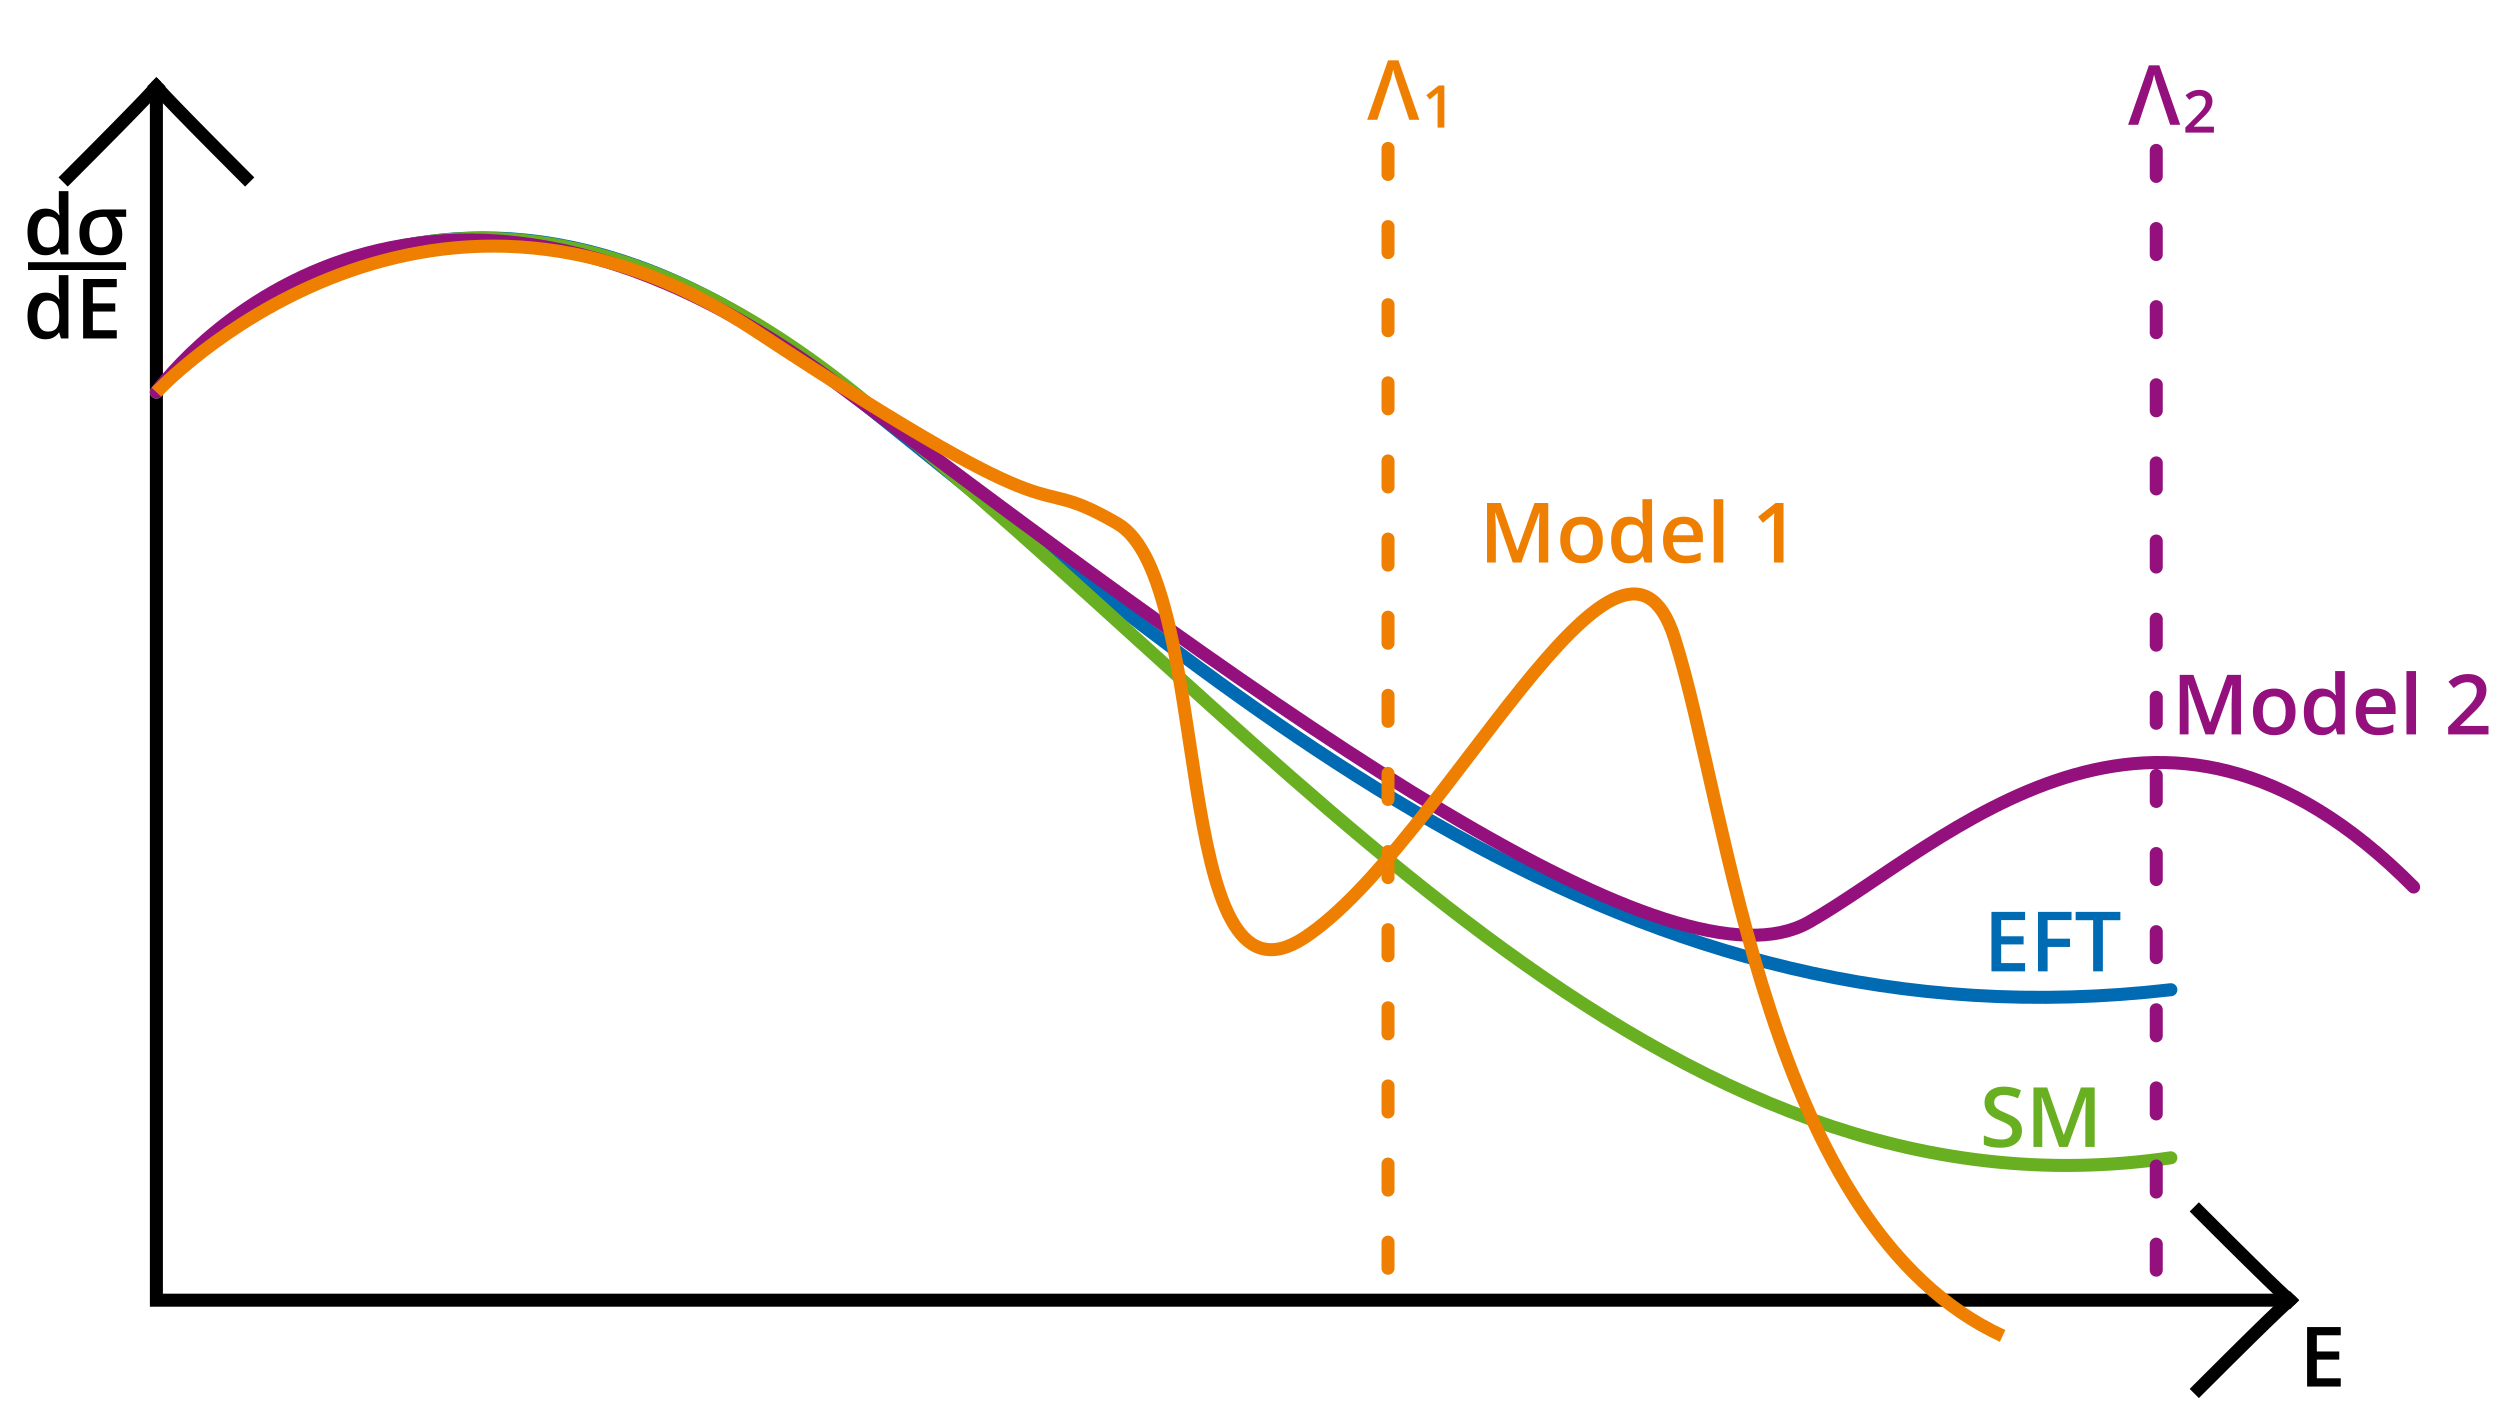
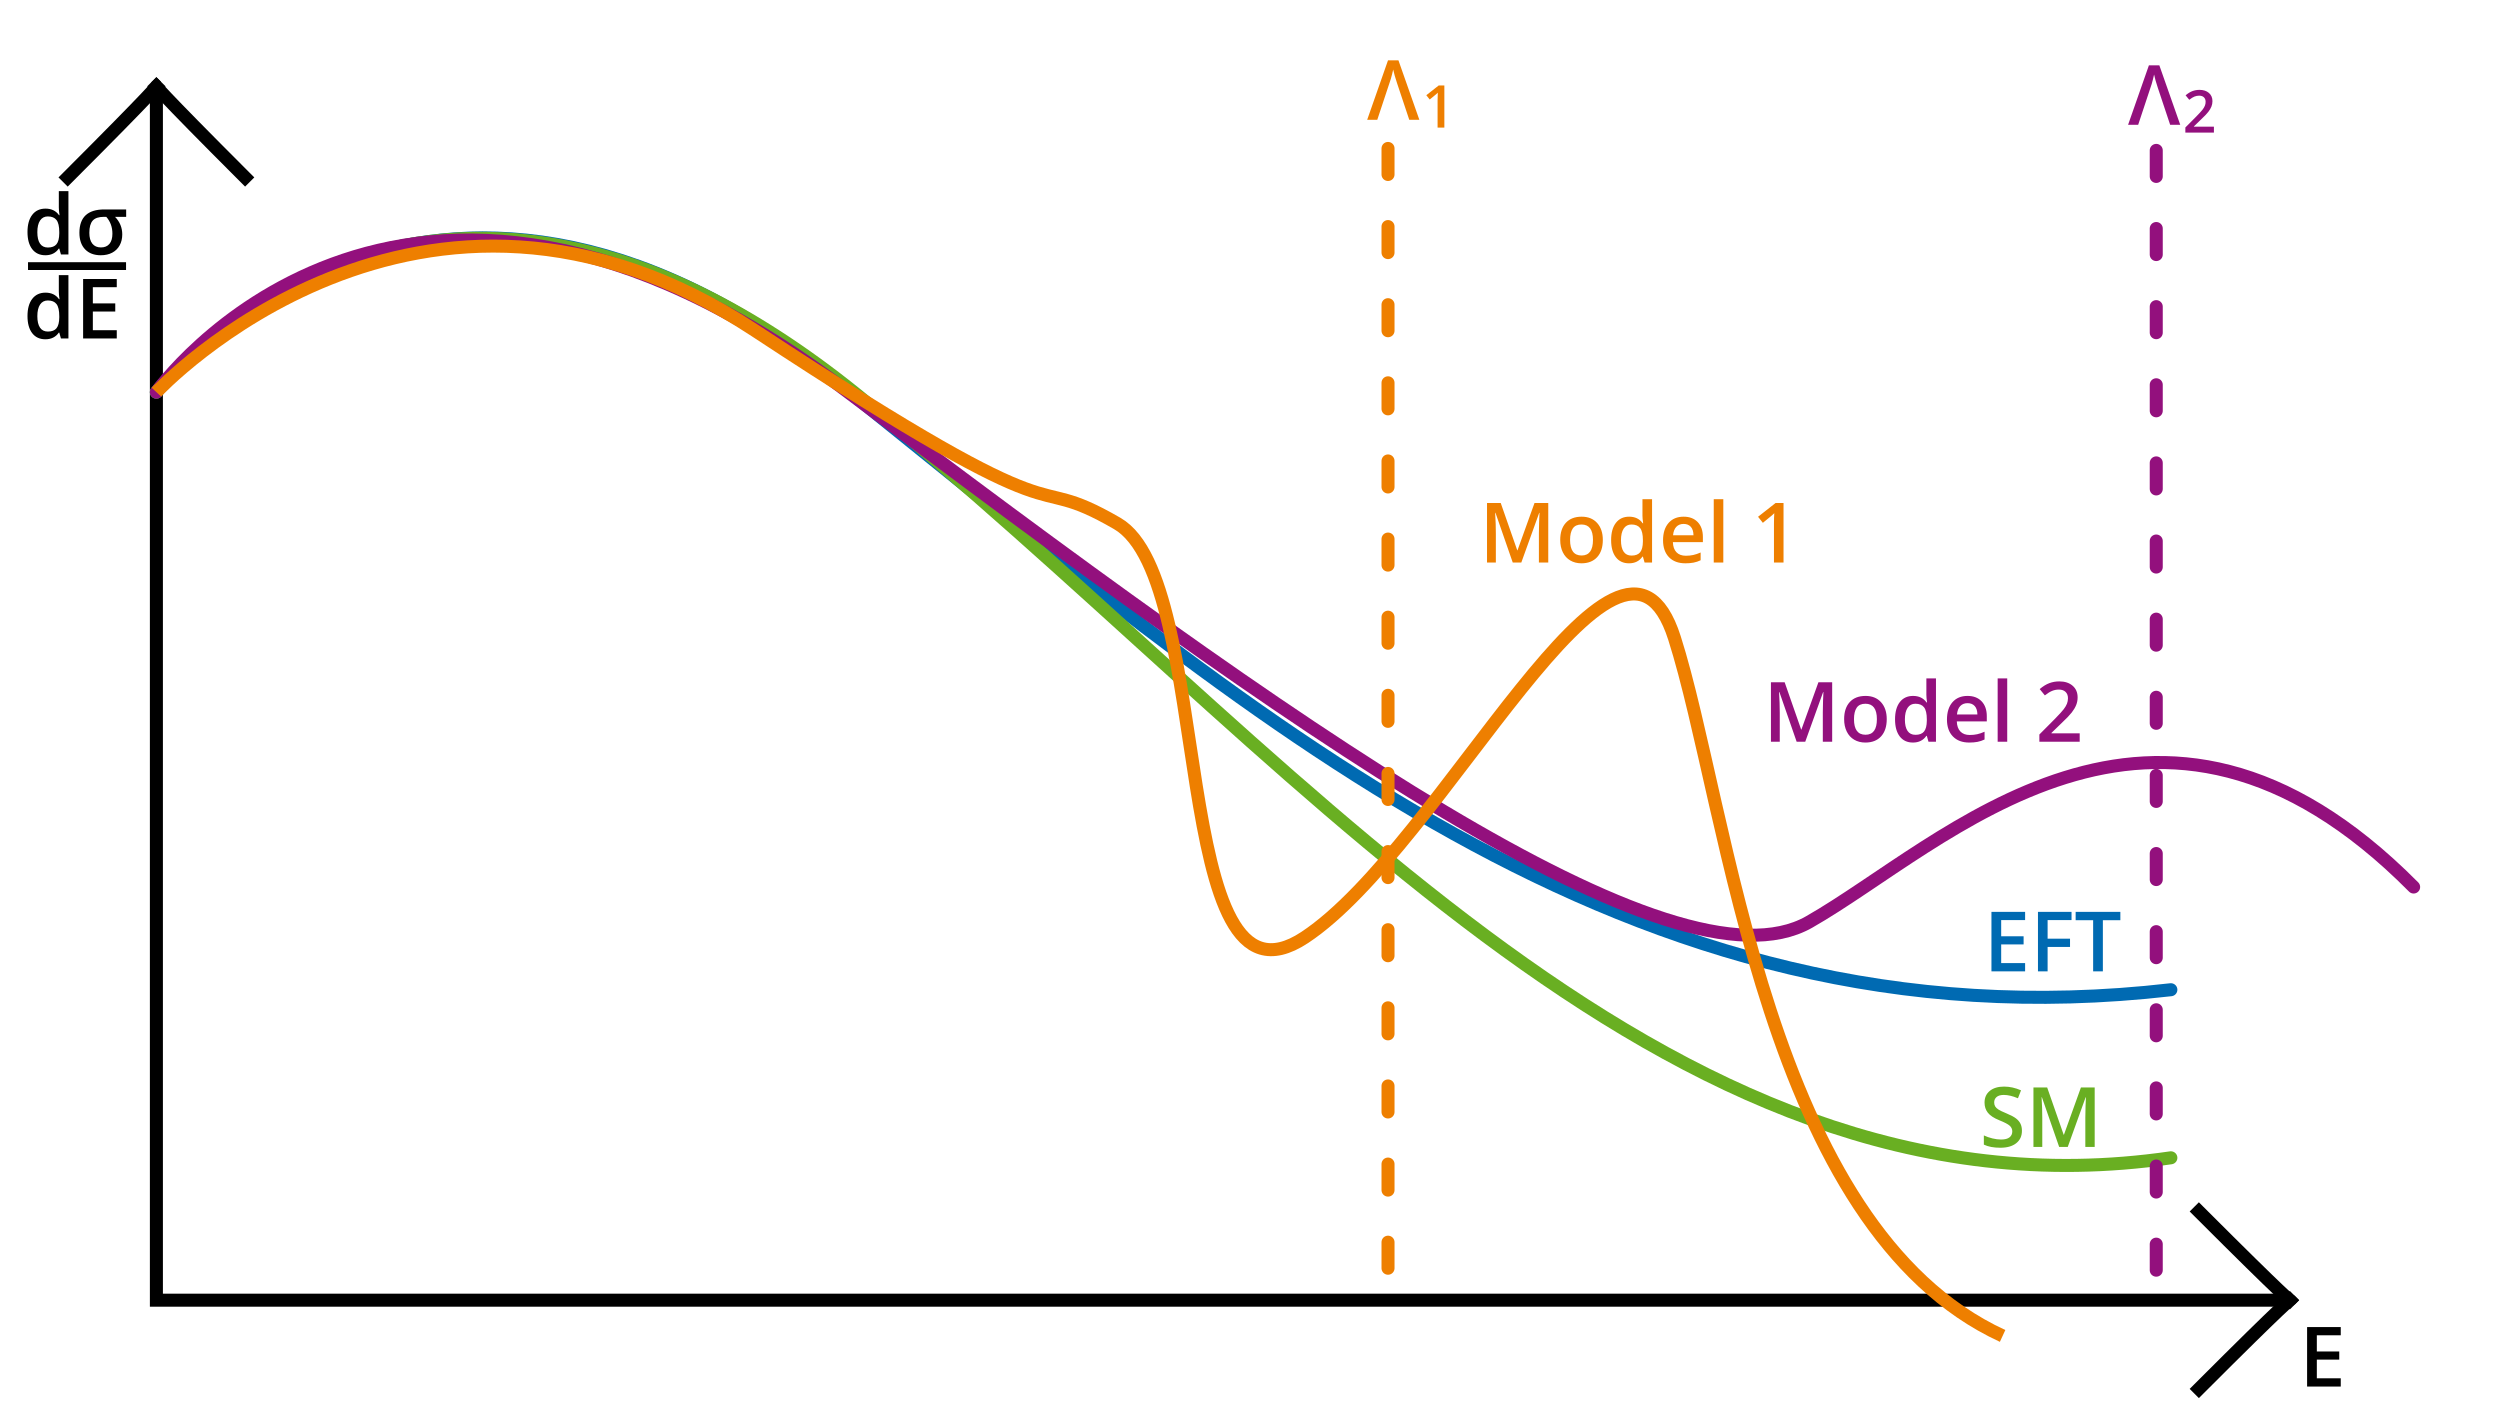
<svg xmlns="http://www.w3.org/2000/svg" width="1920" height="1080" viewBox="0 0 1920 1080" version="1.1" id="svg5">
  <defs id="defs2" />
  <g id="layer1">
    <path style="fill:none;stroke:#000000;stroke-width:10;stroke-linecap:butt;stroke-linejoin:miter;stroke-miterlimit:4;stroke-dasharray:none;stroke-opacity:1" d="M 120.112,66.331 V 998.543 H 1758.655" id="path895" />
    <path style="fill:none;stroke:#000000;stroke-width:10;stroke-linecap:square;stroke-linejoin:miter;stroke-miterlimit:4;stroke-dasharray:none;stroke-opacity:1" d="M 51.989,136.247 C 121.008,67.227 120.112,66.331 120.112,66.331" id="path1441" />
    <path style="fill:none;stroke:#000000;stroke-width:10;stroke-linecap:square;stroke-linejoin:miter;stroke-miterlimit:4;stroke-dasharray:none;stroke-opacity:1" d="M 188.235,136.247 C 119.216,67.227 120.112,66.331 120.112,66.331" id="path1441-9" />
    <path style="fill:none;stroke:#000000;stroke-width:10;stroke-linecap:square;stroke-linejoin:miter;stroke-miterlimit:4;stroke-dasharray:none;stroke-opacity:1" d="m 1688.739,930.42 c 69.02,69.02 69.916,68.123 69.916,68.123" id="path1441-5" />
    <path style="fill:none;stroke:#000000;stroke-width:10;stroke-linecap:square;stroke-linejoin:miter;stroke-miterlimit:4;stroke-dasharray:none;stroke-opacity:1" d="m 1688.739,1066.667 c 69.02,-69.02 69.916,-68.123 69.916,-68.123" id="path1441-9-8" />
    <text xml:space="preserve" style="font-style:normal;font-weight:normal;font-size:64px;line-height:1.25;font-family:sans-serif;fill:#000000;fill-opacity:1;stroke:none" x="1765.826" y="1064.874" id="text8223">
      <tspan id="tspan8221" x="1765.826" y="1064.874" style="font-style:normal;font-variant:normal;font-weight:600;font-stretch:normal;font-size:64px;font-family:'Open Sans';-inkscape-font-specification:'Open Sans Semi-Bold'">E</tspan>
    </text>
    <text xml:space="preserve" style="font-size:64px;line-height:1.25;font-family:'Open Sans';-inkscape-font-specification:'Open Sans';letter-spacing:0px" x="17.927" y="195.406" id="text12133">
      <tspan id="tspan12131" x="17.927" y="195.406" style="font-style:normal;font-variant:normal;font-weight:600;font-stretch:normal;font-size:64px;font-family:'Open Sans';-inkscape-font-specification:'Open Sans Semi-Bold'">dσ</tspan>
    </text>
    <text xml:space="preserve" style="font-size:64px;line-height:1.25;font-family:'Open Sans';-inkscape-font-specification:'Open Sans';letter-spacing:0px" x="17.927" y="259.944" id="text88315">
      <tspan id="tspan88313" x="17.927" y="259.944" style="font-style:normal;font-variant:normal;font-weight:600;font-stretch:normal;font-size:64px;font-family:'Open Sans';-inkscape-font-specification:'Open Sans Semi-Bold'">dE</tspan>
    </text>
    <path style="fill:none;stroke:#000000;stroke-width:6;stroke-linecap:butt;stroke-linejoin:miter;stroke-miterlimit:4;stroke-dasharray:none;stroke-opacity:1" d="m 21.513,204.37 c 75.294,0 75.294,0 75.294,0" id="path133869" />
    <path style="fill:none;stroke:#006ab2;stroke-width:10;stroke-linecap:round;stroke-linejoin:round;stroke-miterlimit:4;stroke-dasharray:none;stroke-opacity:1;paint-order:stroke fill markers" d="m 120.112,301.176 c 0,0 206.162,-261.737 523.473,-7.171 317.311,254.566 604.146,514.51 1023.641,466.106" id="path134036" />
    <path style="fill:none;stroke:#69af22;stroke-width:10;stroke-linecap:round;stroke-linejoin:round;stroke-opacity:1;stroke-miterlimit:4;stroke-dasharray:none" d="m 120.112,301.176 c 0,0 204.37,-267.115 537.815,1.793 333.445,268.908 616.695,643.585 1009.3,586.218" id="path136455" />
    <path style="fill:none;stroke:#93107d;stroke-width:10;stroke-linecap:round;stroke-linejoin:round;stroke-opacity:1;stroke-miterlimit:4;stroke-dasharray:none;paint-order:stroke fill markers" d="m 120.112,301.176 c 0,0 184.65,-261.737 528.852,-1.793 344.202,259.944 636.415,467.899 740.392,408.74 103.978,-59.16 265.322,-227.675 464.314,-26.891" id="path137494" />
    <path style="fill:none;stroke:#ee7f00;stroke-width:10;stroke-linecap:butt;stroke-linejoin:miter;stroke-opacity:1;stroke-miterlimit:4;stroke-dasharray:none" d="M 120.112,301.176 C 120.112,301.176 322,84 580,254 c 258,170 202,104 278,148 76,44 38,388 144,318 106,-70 242,-362 284,-230 42,132 70,452 252,536" id="path139193" />
    <path style="fill:none;stroke:#ee7f00;stroke-width:10;stroke-linecap:round;stroke-linejoin:round;stroke-miterlimit:4;stroke-dasharray:20, 40;stroke-dashoffset:0;stroke-opacity:1;paint-order:stroke fill markers" d="m 1066,114 v 890" id="path144805" />
    <path style="fill:none;stroke:#93107d;stroke-width:10;stroke-linecap:round;stroke-linejoin:round;stroke-miterlimit:4;stroke-dasharray:20, 40;stroke-dashoffset:0;stroke-opacity:1;paint-order:stroke fill markers" d="m 1656,115.5 v 890" id="path144805-4" />
    <text xml:space="preserve" style="font-size:64px;line-height:1.25;font-family:'Open Sans';-inkscape-font-specification:'Open Sans';letter-spacing:0px;fill:#ee7f00;fill-opacity:1" x="1050" y="92" id="text171112">
      <tspan id="tspan171110" x="1050" y="92" style="font-style:normal;font-variant:normal;font-weight:600;font-stretch:normal;font-size:64px;font-family:'Open Sans';-inkscape-font-specification:'Open Sans Semi-Bold';fill:#ee7f00;fill-opacity:1">Λ</tspan>
    </text>
    <text xml:space="preserve" style="font-size:45.333px;line-height:1.25;font-family:'Open Sans';-inkscape-font-specification:'Open Sans';letter-spacing:0px;fill:#ee7f00;fill-opacity:1" x="1092" y="98" id="text268477">
      <tspan id="tspan268475" x="1092" y="98" style="font-style:normal;font-variant:normal;font-weight:600;font-stretch:normal;font-size:45.333px;font-family:'Open Sans';-inkscape-font-specification:'Open Sans Semi-Bold';fill:#ee7f00;fill-opacity:1">1</tspan>
    </text>
    <text xml:space="preserve" style="font-size:64px;line-height:1.25;font-family:'Open Sans';-inkscape-font-specification:'Open Sans';letter-spacing:0px;fill:#93107d;fill-opacity:1" x="1634.367" y="95.844" id="text171112-6">
      <tspan id="tspan171110-8" x="1634.367" y="95.844" style="font-style:normal;font-variant:normal;font-weight:600;font-stretch:normal;font-size:64px;font-family:'Open Sans';-inkscape-font-specification:'Open Sans Semi-Bold';fill:#93107d;fill-opacity:1">Λ</tspan>
    </text>
    <text xml:space="preserve" style="font-size:45.333px;line-height:1.25;font-family:'Open Sans';-inkscape-font-specification:'Open Sans';letter-spacing:0px;fill:#93107d;fill-opacity:1" x="1676.367" y="101.844" id="text268477-8">
      <tspan id="tspan268475-4" x="1676.367" y="101.844" style="font-style:normal;font-variant:normal;font-weight:600;font-stretch:normal;font-size:45.333px;font-family:'Open Sans';-inkscape-font-specification:'Open Sans Semi-Bold';fill:#93107d;fill-opacity:1">2</tspan>
    </text>
    <text xml:space="preserve" style="font-style:normal;font-variant:normal;font-weight:600;font-stretch:normal;font-size:64px;line-height:1.25;font-family:'Open Sans';-inkscape-font-specification:'Open Sans Semi-Bold';letter-spacing:0px;fill:#ee7f00;fill-opacity:1" x="1136" y="432" id="text319387">
      <tspan id="tspan319385" x="1136" y="432" style="font-style:normal;font-variant:normal;font-weight:600;font-stretch:normal;font-size:64px;font-family:'Open Sans';-inkscape-font-specification:'Open Sans Semi-Bold';fill:#ee7f00;fill-opacity:1">Model 1</tspan>
    </text>
-     <text xml:space="preserve" style="font-style:normal;font-variant:normal;font-weight:600;font-stretch:normal;font-size:64px;line-height:1.25;font-family:'Open Sans';-inkscape-font-specification:'Open Sans Semi-Bold';letter-spacing:0px;fill:#93107d;fill-opacity:1" x="1668" y="564" id="text360885">
-       <tspan id="tspan360883" x="1668" y="564" style="font-style:normal;font-variant:normal;font-weight:600;font-stretch:normal;font-size:64px;font-family:'Open Sans';-inkscape-font-specification:'Open Sans Semi-Bold';fill:#93107d;fill-opacity:1">Model 2</tspan>
+     <text xml:space="preserve" style="font-style:normal;font-variant:normal;font-weight:600;font-stretch:normal;font-size:64px;line-height:1.25;font-family:'Open Sans';-inkscape-font-specification:'Open Sans Semi-Bold';letter-spacing:0px;fill:#93107d;fill-opacity:1" x="1354.045" y="569.657" id="text360885">
+       <tspan id="tspan360883" x="1354.045" y="569.657" style="font-style:normal;font-variant:normal;font-weight:600;font-stretch:normal;font-size:64px;font-family:'Open Sans';-inkscape-font-specification:'Open Sans Semi-Bold';fill:#93107d;fill-opacity:1">Model 2</tspan>
    </text>
    <text xml:space="preserve" style="font-style:normal;font-variant:normal;font-weight:600;font-stretch:normal;font-size:64px;line-height:1.25;font-family:'Open Sans';-inkscape-font-specification:'Open Sans Semi-Bold';letter-spacing:0px;fill:#006ab2;fill-opacity:1" x="1523.406" y="746" id="text360885-3">
      <tspan id="tspan360883-1" x="1523.406" y="746" style="font-style:normal;font-variant:normal;font-weight:600;font-stretch:normal;font-size:64px;font-family:'Open Sans';-inkscape-font-specification:'Open Sans Semi-Bold';fill:#006ab2;fill-opacity:1">EFT</tspan>
    </text>
    <text xml:space="preserve" style="font-style:normal;font-variant:normal;font-weight:600;font-stretch:normal;font-size:64px;line-height:1.25;font-family:'Open Sans';-inkscape-font-specification:'Open Sans Semi-Bold';letter-spacing:0px;fill:#69af22;fill-opacity:1" x="1520.469" y="880.844" id="text360885-3-4">
      <tspan id="tspan360883-1-9" x="1520.469" y="880.844" style="font-style:normal;font-variant:normal;font-weight:600;font-stretch:normal;font-size:64px;font-family:'Open Sans';-inkscape-font-specification:'Open Sans Semi-Bold';fill:#69af22;fill-opacity:1">SM</tspan>
    </text>
  </g>
</svg>
